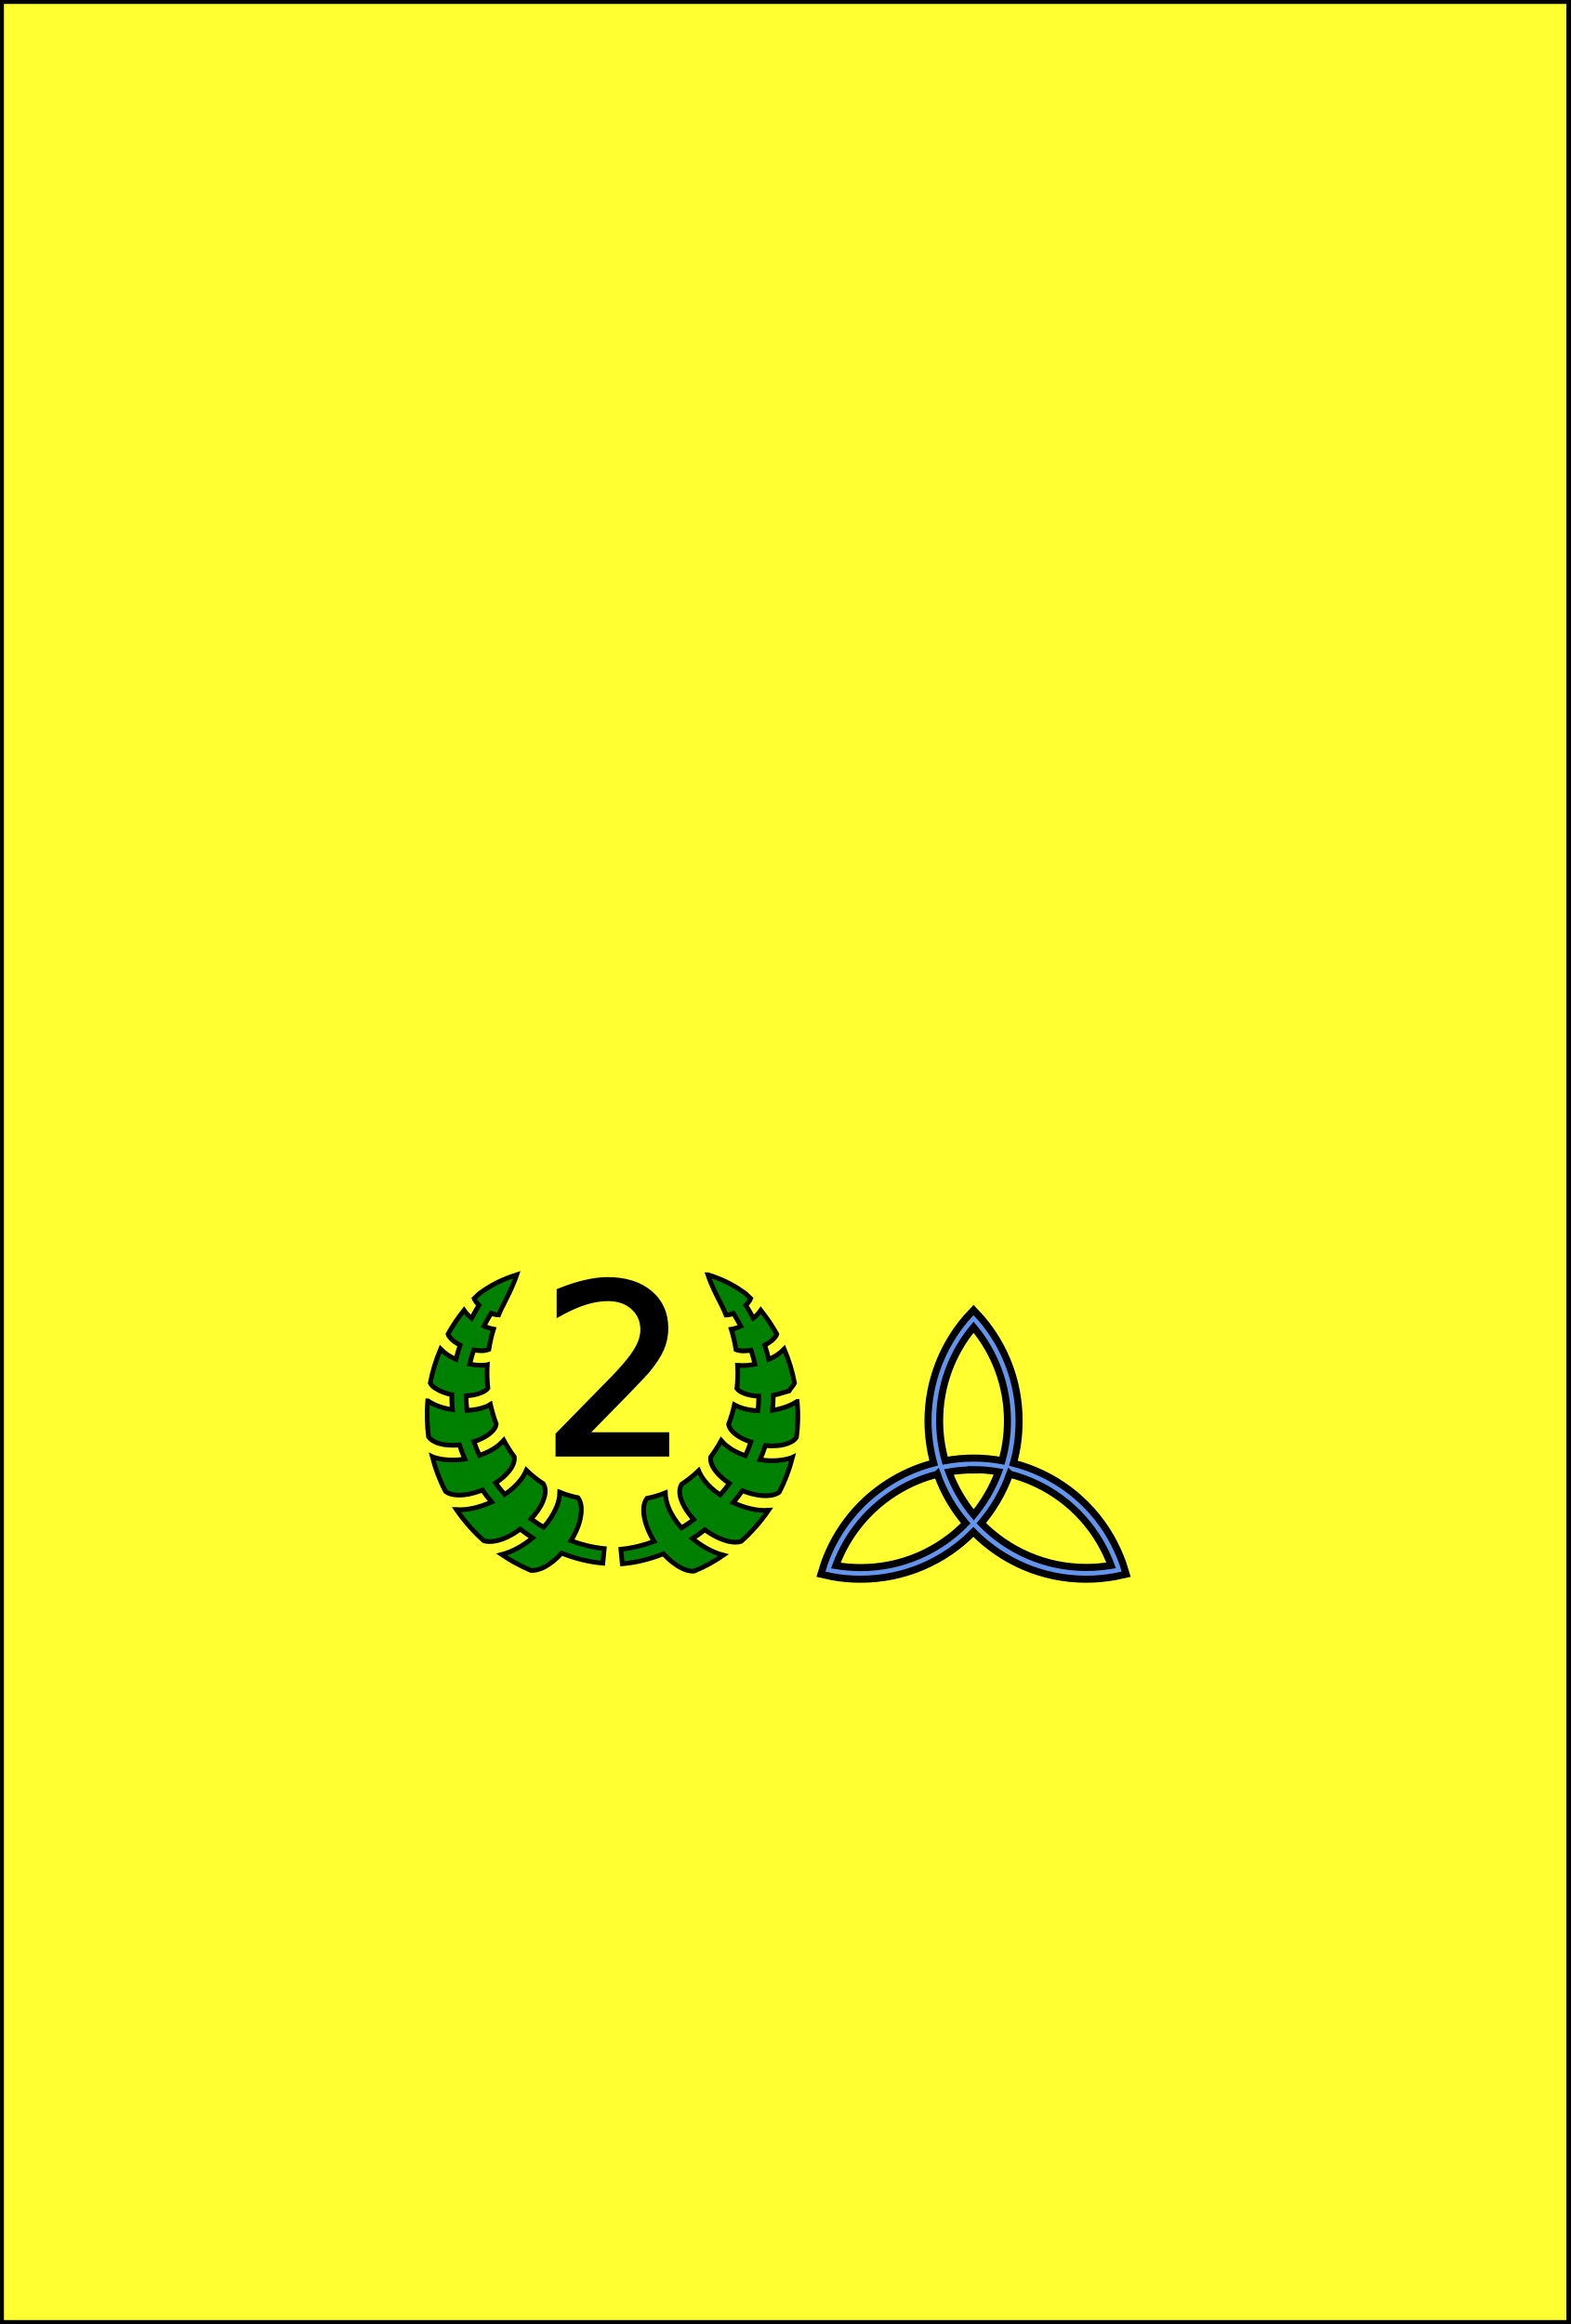
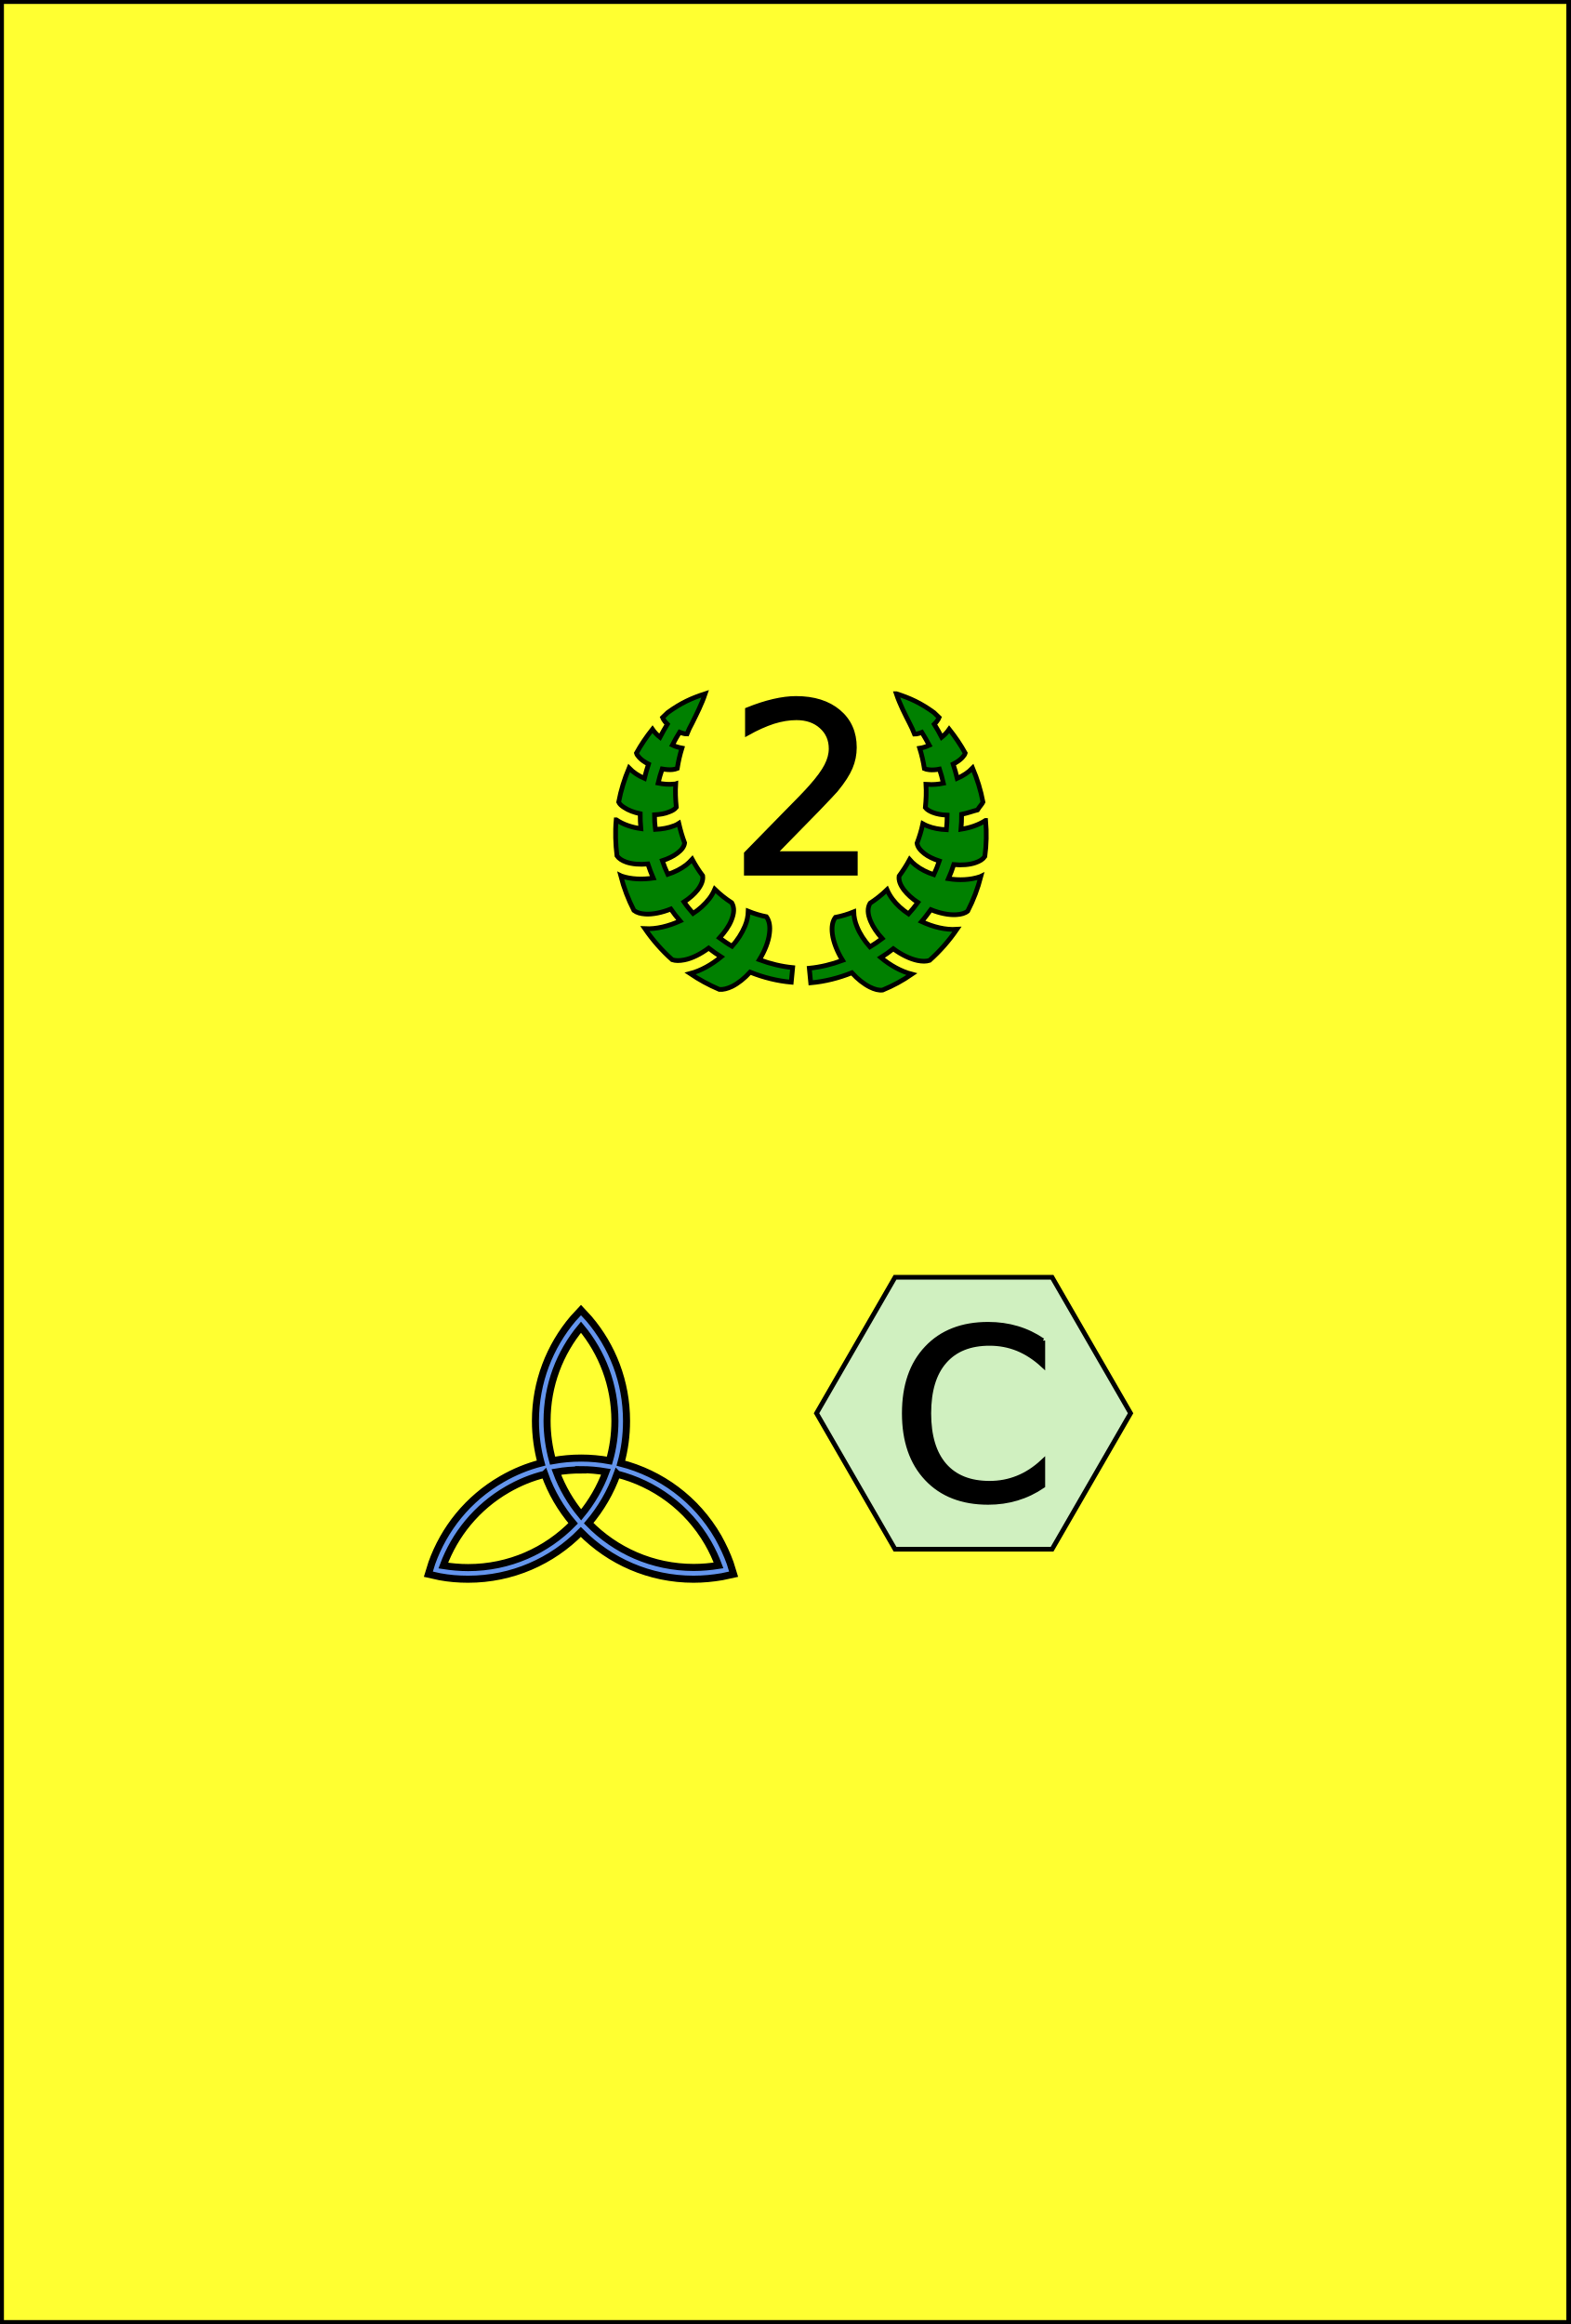
<svg xmlns="http://www.w3.org/2000/svg" height="148" width="100" viewbox="0 0 100 148">
  <rect x="0" y="0" height="148" width="100" style="fill:#ffff31;stroke:#000000;stroke-width:0.5px" />
-   <g transform="translate(27,80)">
+   <g transform="translate(39,43)">
    <path d="M 5.91,1.18 C 5.04,1.46 4.36,1.77 3.52,2.38 3.41,2.49 3.30,2.60 3.19,2.70 c 0.01,0.03 0.03,0.06 0.06,0.11 0.05,0.09 0.14,0.20 0.25,0.31 C 3.33,3.40 3.17,3.68 3.03,3.95 2.84,3.80 2.68,3.63 2.55,3.44 2.17,3.92 1.83,4.42 1.53,4.96 c 0.02,0.08 0.08,0.17 0.19,0.29 C 1.85,5.39 2.06,5.54 2.30,5.66 2.20,5.97 2.11,6.27 2.04,6.57 1.67,6.41 1.33,6.19 1.06,5.91 0.77,6.60 0.54,7.33 0.40,8.08 0.46,8.21 0.58,8.32 0.76,8.43 1.01,8.60 1.38,8.74 1.77,8.82 1.77,9.14 1.78,9.45 1.81,9.77 1.24,9.69 0.69,9.51 0.25,9.21 c 0,0 -0.01,0 -0.01,0 -0.07,0.78 -0.04,1.54 0.05,2.29 0.12,0.17 0.31,0.30 0.59,0.40 0.37,0.13 0.87,0.17 1.38,0.12 0.10,0.30 0.21,0.60 0.34,0.90 -0.70,0.10 -1.41,0.08 -2.02,-0.13 -0.02,-0.01 -0.03,-0.01 -0.05,-0.02 0.20,0.77 0.48,1.51 0.84,2.21 0.18,0.14 0.42,0.21 0.73,0.23 0.46,0.03 1.05,-0.09 1.62,-0.32 0.18,0.26 0.38,0.52 0.59,0.76 -0.73,0.33 -1.51,0.53 -2.24,0.49 0.50,0.73 1.08,1.39 1.74,1.98 0.21,0.07 0.46,0.07 0.77,0.01 0.48,-0.09 1.04,-0.37 1.55,-0.75 0,0 0,0 0,0 0.26,0.20 0.52,0.39 0.79,0.56 -0.60,0.49 -1.28,0.88 -1.97,1.06 0.58,0.39 1.20,0.73 1.86,1.01 0.25,0.02 0.51,-0.05 0.81,-0.19 0.38,-0.19 0.79,-0.51 1.15,-0.91 0.85,0.34 1.73,0.56 2.62,0.64 l 0.09,-0.93 c -0.71,-0.07 -1.42,-0.24 -2.12,-0.50 0.34,-0.55 0.58,-1.15 0.64,-1.67 0.06,-0.45 0,-0.80 -0.19,-1.07 -0.40,-0.08 -0.79,-0.20 -1.16,-0.35 -0.01,0.32 -0.08,0.65 -0.21,0.95 -0.19,0.45 -0.47,0.89 -0.82,1.28 C 7.34,17.10 7.08,16.92 6.82,16.73 7.15,16.37 7.42,15.99 7.57,15.62 7.76,15.16 7.78,14.80 7.60,14.49 7.21,14.24 6.85,13.95 6.52,13.63 6.43,13.84 6.31,14.05 6.17,14.23 5.89,14.59 5.54,14.91 5.14,15.17 4.94,14.94 4.74,14.70 4.56,14.44 4.91,14.21 5.22,13.94 5.43,13.67 5.68,13.34 5.79,13.05 5.75,12.77 5.50,12.44 5.28,12.09 5.08,11.72 4.96,11.85 4.83,11.98 4.70,12.08 4.36,12.34 3.96,12.54 3.53,12.68 3.40,12.40 3.28,12.11 3.18,11.81 3.55,11.69 3.88,11.53 4.13,11.34 4.41,11.13 4.57,10.92 4.60,10.68 4.45,10.29 4.33,9.87 4.23,9.44 4.14,9.50 4.04,9.54 3.95,9.58 3.57,9.73 3.16,9.80 2.74,9.82 2.70,9.51 2.68,9.20 2.68,8.89 3.03,8.87 3.35,8.82 3.60,8.71 3.83,8.63 3.98,8.53 4.07,8.41 4.02,7.92 4.00,7.43 4.03,6.92 c -0.03,0.01 -0.06,0.01 -0.10,0.01 C 3.60,6.97 3.26,6.94 2.91,6.87 2.98,6.57 3.07,6.27 3.17,5.97 3.41,6.01 3.64,6.03 3.83,6.01 3.96,5.99 4.06,5.97 4.13,5.94 4.20,5.49 4.30,5.06 4.43,4.64 4.22,4.60 4.01,4.54 3.82,4.45 3.96,4.18 4.11,3.90 4.28,3.63 c 0.12,0.05 0.23,0.08 0.33,0.10 0.06,0.01 0.10,0.01 0.14,0.01 C 4.84,3.51 4.95,3.29 5.07,3.07 5.36,2.48 5.68,1.86 5.91,1.18 Z m 12.17,0 c 0.23,0.68 0.55,1.30 0.85,1.89 0.11,0.22 0.22,0.44 0.31,0.68 0.04,0 0.08,-0.01 0.14,-0.01 0.10,-0.02 0.21,-0.05 0.33,-0.10 0.17,0.27 0.32,0.55 0.47,0.82 -0.20,0.09 -0.40,0.16 -0.61,0.19 0.13,0.42 0.23,0.85 0.30,1.30 0.07,0.03 0.17,0.06 0.30,0.07 0.19,0.02 0.42,0.01 0.66,-0.04 0.10,0.30 0.18,0.60 0.25,0.90 -0.34,0.07 -0.69,0.10 -1.01,0.07 -0.03,0 -0.07,-0.01 -0.10,-0.01 0.03,0.50 0.01,1.00 -0.04,1.49 0.09,0.12 0.24,0.22 0.47,0.31 0.25,0.10 0.57,0.16 0.92,0.17 0,0.31 -0.02,0.63 -0.05,0.93 -0.42,-0.02 -0.84,-0.09 -1.21,-0.24 -0.10,-0.04 -0.20,-0.09 -0.29,-0.14 -0.09,0.43 -0.22,0.84 -0.37,1.24 0.04,0.24 0.19,0.44 0.47,0.66 0.24,0.19 0.58,0.35 0.95,0.47 -0.10,0.30 -0.22,0.59 -0.35,0.87 -0.43,-0.14 -0.83,-0.34 -1.16,-0.60 -0.14,-0.11 -0.27,-0.23 -0.38,-0.36 -0.20,0.37 -0.43,0.72 -0.67,1.05 -0.04,0.28 0.07,0.57 0.32,0.90 0.21,0.27 0.51,0.54 0.87,0.78 -0.18,0.25 -0.38,0.50 -0.59,0.73 -0.40,-0.27 -0.75,-0.58 -1.02,-0.94 -0.14,-0.19 -0.26,-0.39 -0.35,-0.60 -0.33,0.32 -0.70,0.61 -1.08,0.86 -0.18,0.31 -0.16,0.68 0.03,1.14 0.15,0.36 0.41,0.75 0.74,1.11 -0.25,0.19 -0.51,0.37 -0.78,0.53 -0.35,-0.39 -0.64,-0.83 -0.82,-1.28 -0.13,-0.30 -0.20,-0.63 -0.21,-0.95 -0.37,0.15 -0.76,0.27 -1.17,0.35 -0.19,0.26 -0.25,0.61 -0.19,1.07 0.07,0.51 0.30,1.11 0.65,1.67 -0.70,0.26 -1.41,0.43 -2.12,0.50 l 0.09,0.93 c 0.89,-0.08 1.77,-0.30 2.62,-0.64 0.36,0.40 0.77,0.72 1.15,0.91 0.30,0.15 0.57,0.22 0.81,0.19 0.66,-0.27 1.28,-0.61 1.86,-1.01 -0.69,-0.18 -1.37,-0.56 -1.97,-1.06 0.27,-0.17 0.54,-0.36 0.79,-0.56 0.51,0.38 1.07,0.65 1.55,0.75 0.30,0.06 0.55,0.06 0.76,-0.01 0.66,-0.59 1.24,-1.25 1.74,-1.98 -0.73,0.05 -1.52,-0.15 -2.25,-0.49 0.21,-0.24 0.40,-0.50 0.59,-0.76 0.56,0.23 1.15,0.35 1.62,0.32 0.32,-0.02 0.56,-0.09 0.73,-0.23 0.36,-0.70 0.64,-1.44 0.84,-2.21 -0.02,0.01 -0.03,0.01 -0.05,0.02 -0.62,0.21 -1.33,0.24 -2.02,0.13 0.13,-0.29 0.24,-0.59 0.34,-0.90 0.51,0.05 1.01,0.01 1.38,-0.12 0.29,-0.10 0.48,-0.22 0.60,-0.40 0.10,-0.74 0.12,-1.51 0.05,-2.29 0,0 0,0 -0.01,0 -0.45,0.29 -0.99,0.47 -1.56,0.56 0.03,-0.31 0.04,-0.63 0.04,-0.95 0.39,-0.08 0.76,-0.22 1.01,-0.28 C 23.42,8.32 23.54,8.21 23.60,8.08 23.46,7.33 23.23,6.60 22.94,5.91 22.67,6.19 22.33,6.41 21.96,6.57 21.89,6.27 21.80,5.97 21.70,5.66 21.94,5.54 22.15,5.39 22.28,5.25 22.39,5.13 22.45,5.04 22.47,4.96 22.17,4.42 21.83,3.92 21.45,3.44 21.32,3.63 21.16,3.80 20.97,3.95 20.83,3.68 20.68,3.40 20.50,3.12 c 0.10,-0.10 0.20,-0.22 0.25,-0.31 0.03,-0.05 0.05,-0.08 0.06,-0.11 C 20.70,2.60 20.59,2.49 20.48,2.38 19.64,1.77 18.96,1.46 18.09,1.18 Z" style="fill:#008000;stroke:#000000;stroke-width:0.3px" />
    <path d="m 10.31,11.36 h 5.16 v 1.25 H 8.53 V 11.36 q 0.84,-0.87 2.29,-2.34 1.46,-1.47 1.83,-1.90 0.71,-0.80 0.99,-1.35 0.29,-0.56 0.29,-1.09 0,-0.87 -0.62,-1.42 -0.61,-0.55 -1.59,-0.55 -0.70,0 -1.47,0.24 Q 9.48,3.20 8.60,3.69 V 2.20 q 0.89,-0.36 1.67,-0.54 0.78,-0.18 1.42,-0.18 1.70,0 2.71,0.85 1.01,0.85 1.01,2.27 0,0.67 -0.26,1.28 -0.25,0.60 -0.92,1.42 -0.18,0.21 -1.16,1.23 -0.98,1.01 -2.77,2.83 z" style="fill:#000000;stroke:#000000;stroke-width:0.3px" />
  </g>
-   <g transform="translate(52,80)">
+   <g transform="translate(27,80)">
    <path d="m 10.0,4.52 c 1.35,1.62 2.16,3.70 2.16,5.97 0,0.88 -0.12,1.72 -0.35,2.53 -1.19,-0.22 -2.41,-0.22 -3.62,0 -0.22,-0.80 -0.35,-1.65 -0.35,-2.53 0,-2.27 0.81,-4.35 2.16,-5.97 z m -0.02,9.07 c 0.54,0 1.08,0.05 1.61,0.14 -0.37,1.0 -0.91,1.93 -1.58,2.74 -0.67,-0.81 -1.21,-1.73 -1.58,-2.73 0.52,-0.09 1.04,-0.13 1.56,-0.13 z m -2.29,0.29 c 0.41,1.16 1.03,2.21 1.81,3.13 -1.70,1.74 -4.06,2.82 -6.69,2.82 -0.54,0 -1.07,-0.05 -1.58,-0.13 0.73,-1.97 2.13,-3.72 4.09,-4.85 0.76,-0.44 1.55,-0.76 2.36,-0.96 z m 4.62,0 c 2.35,0.60 4.47,2.11 5.78,4.38 0.27,0.47 0.49,0.95 0.67,1.43 -0.51,0.08 -1.04,0.13 -1.58,0.13 -2.62,0 -4.99,-1.08 -6.69,-2.82 0.78,-0.92 1.40,-1.98 1.81,-3.13 z m 7.41,6.37 -0.22,-0.71 c -0.20,-0.56 -0.46,-1.11 -0.76,-1.65 -1.40,-2.43 -3.67,-4.06 -6.20,-4.71 0.24,-0.86 0.36,-1.76 0.36,-2.69 0,-2.49 -0.90,-4.76 -2.40,-6.52 L 10.0,3.43 9.50,3.97 C 8.01,5.73 7.10,8.01 7.10,10.49 c 0,0.93 0.13,1.83 0.36,2.68 -0.86,0.22 -1.70,0.56 -2.51,1.03 -2.15,1.24 -3.67,3.16 -4.45,5.34 l -0.22,0.71 0.72,0.16 c 0.59,0.11 1.19,0.16 1.81,0.16 2.81,0 5.35,-1.15 7.18,-3.01 1.83,1.86 4.37,3.01 7.18,3.01 0.62,0 1.22,-0.06 1.81,-0.16 z" style="fill:#6495ed;stroke:#000000;stroke-width:0.45px" />
  </g>
+   <g transform="translate(52,80)">
+     <polygon points="20.0,10.0 15.0,18.66, 5.00,18.66 0.00,10.00 5.00,1.34 15.00,1.34" style="fill:#d0f0c0;stroke:#000000;stroke-width:0.3px" />
+     <path d="M 14.41,5.37 V 6.93 Q 13.66,6.24 12.81,5.89 11.97,5.55 11.02,5.55 q -1.87,0 -2.87,1.15 -1.00,1.14 -1.00,3.31 0,2.16 1.00,3.31 1.00,1.14 2.87,1.14 0.95,0 1.79,-0.34 0.85,-0.34 1.60,-1.04 v 1.545 q -0.78,0.53 -1.65,0.79 -0.86,0.26 -1.83,0.26 -2.48,0 -3.91,-1.52 -1.43,-1.52 -1.43,-4.15 0,-2.64 1.43,-4.15 1.43,-1.52 3.91,-1.52 0.98,0 1.85,0.26 0.87,0.26 1.63,0.78 z" style="fill:#000000;stroke:#000000;stroke-width:0.3px" />
+   </g>
</svg>
